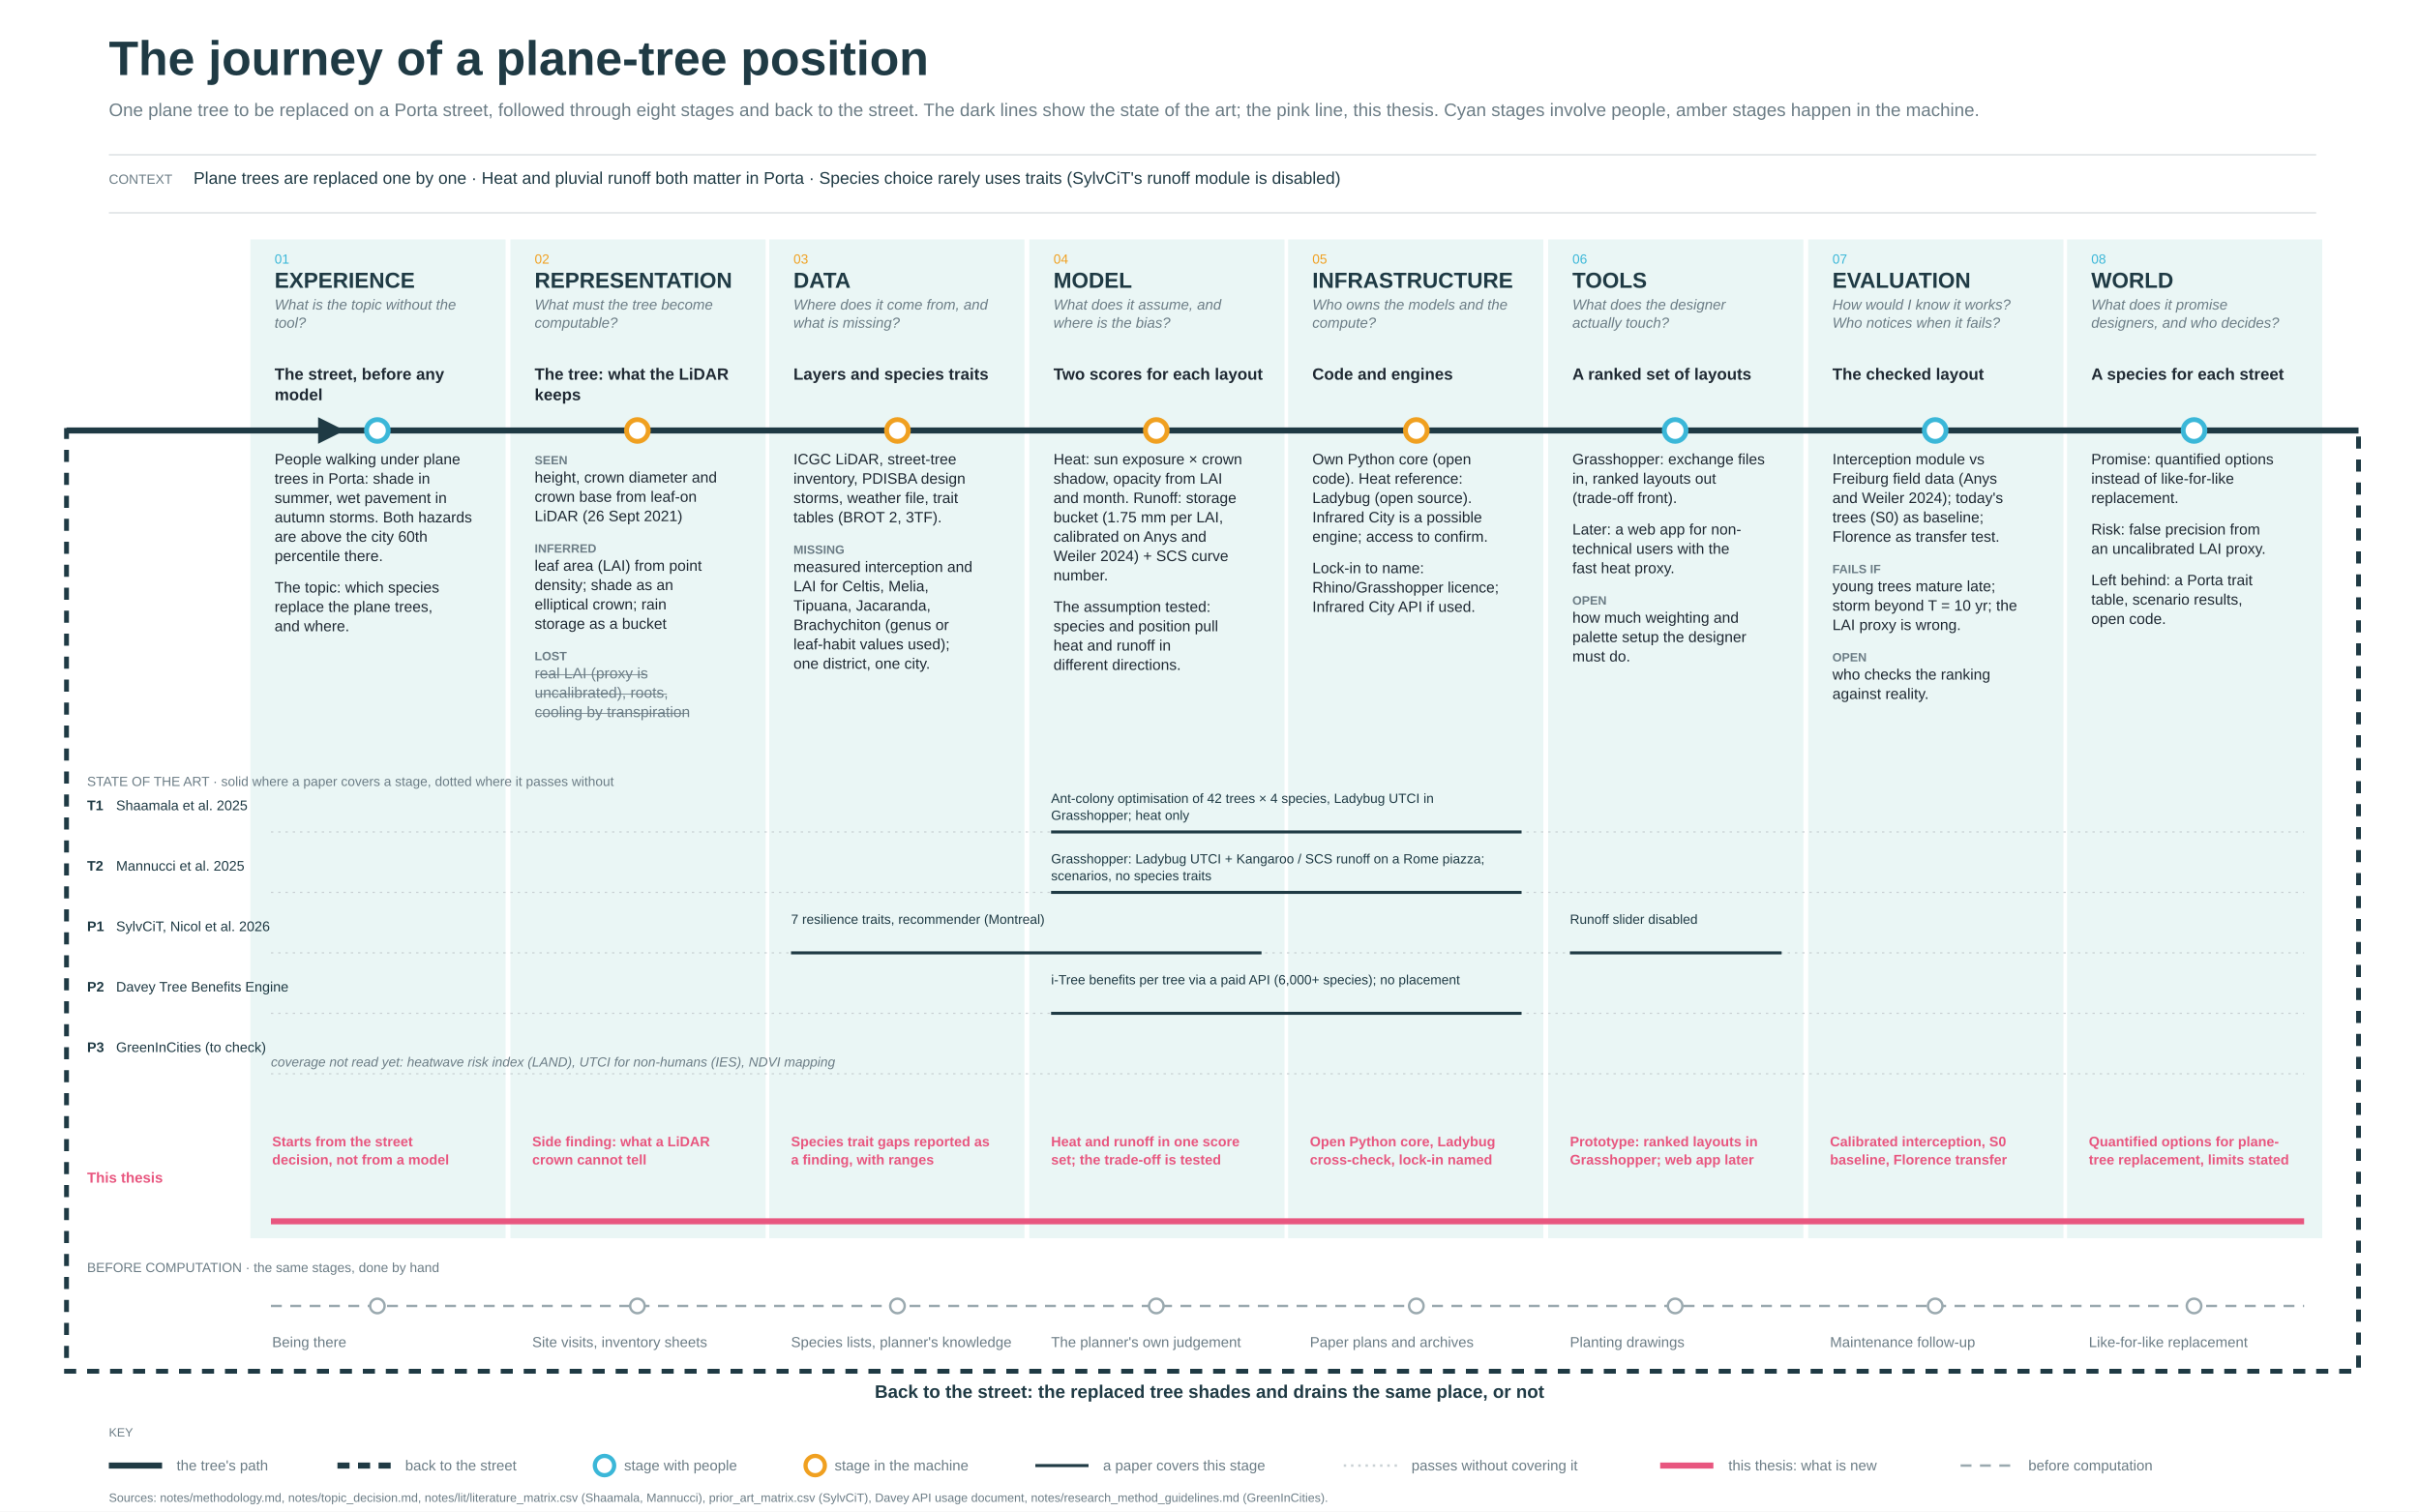
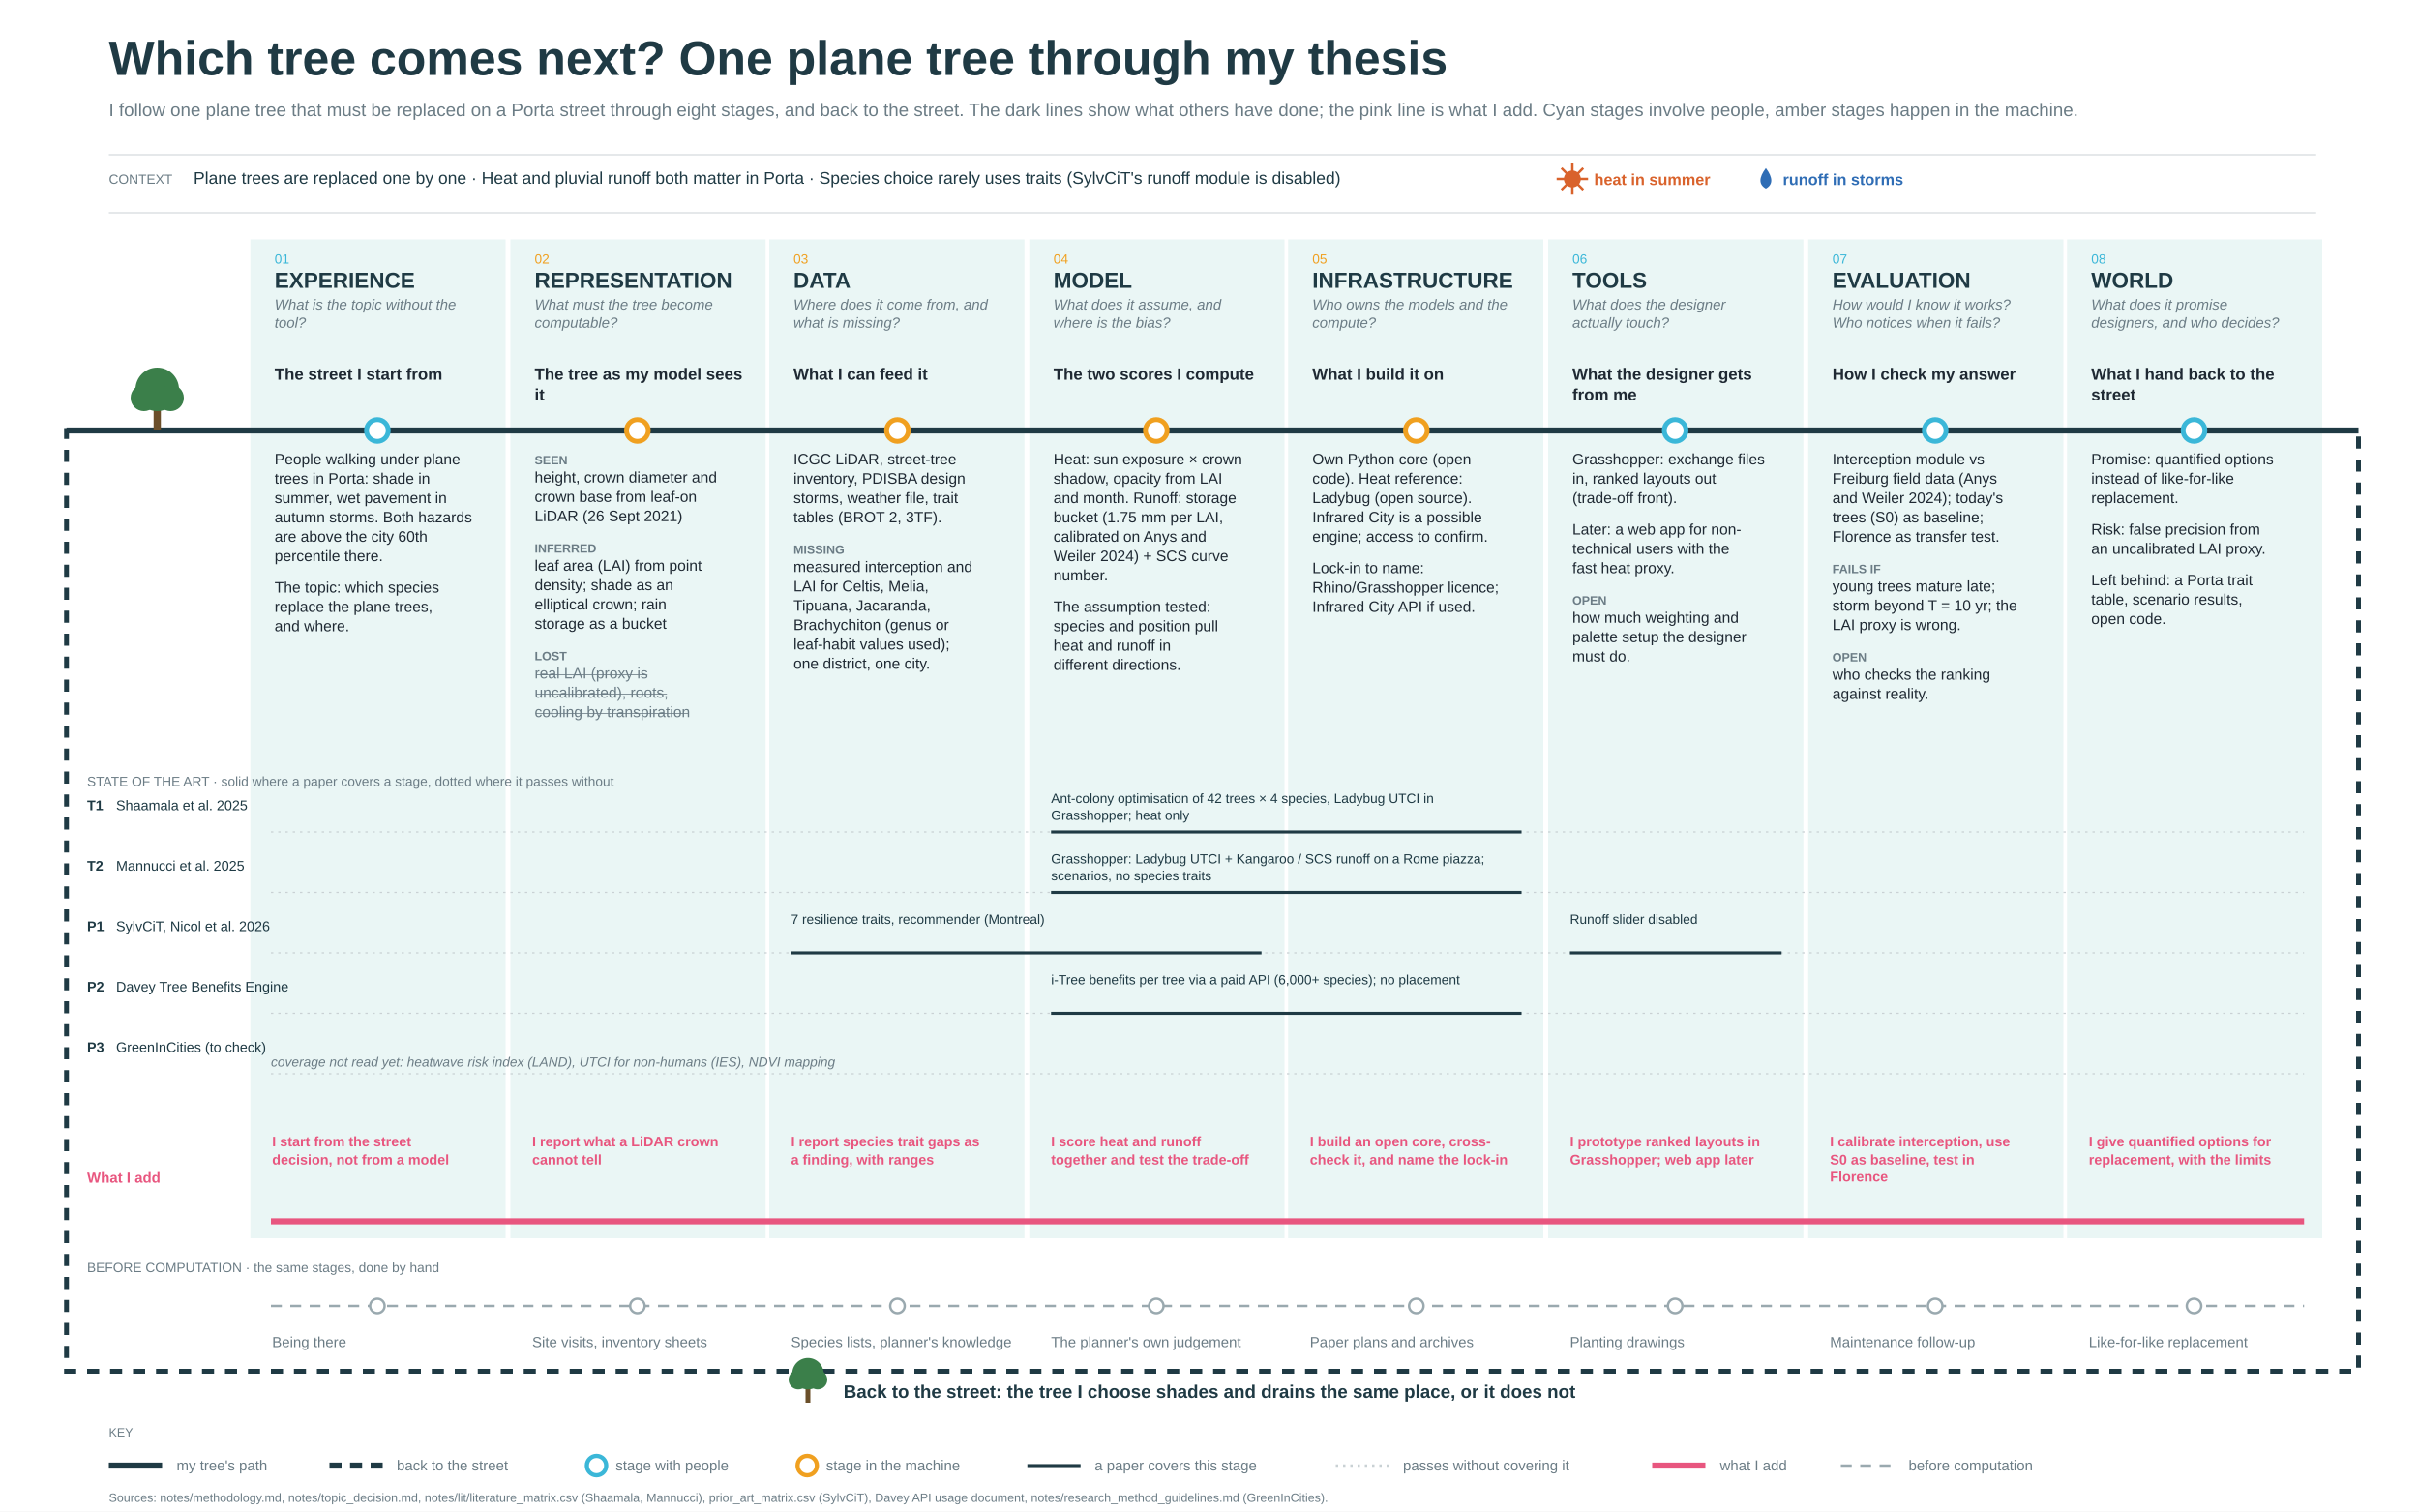
<svg xmlns="http://www.w3.org/2000/svg" width="2000" height="1250" viewBox="0 0 2000 1250" font-family="Arial, Helvetica, sans-serif">
  <rect width="2000" height="1250" fill="#fff" />
-   <text x="90" y="62" font-size="40" fill="#1F3A44" font-weight="bold" text-anchor="start">The journey of a plane-tree position</text>
-   <text x="90" y="96" font-size="15" fill="#6B7C85" font-weight="normal" text-anchor="start">One plane tree to be replaced on a Porta street, followed through eight stages and back to the street. The dark lines show the state of the art; the pink line, this thesis. Cyan stages involve people, amber stages happen in the machine.</text>
+   <text x="90" y="62" font-size="40" fill="#1F3A44" font-weight="bold" text-anchor="start">Which tree comes next? One plane tree through my thesis</text>
+   <text x="90" y="96" font-size="15" fill="#6B7C85" font-weight="normal" text-anchor="start">I follow one plane tree that must be replaced on a Porta street through eight stages, and back to the street. The dark lines show what others have done; the pink line is what I add. Cyan stages involve people, amber stages happen in the machine.</text>
  <line x1="90" y1="128" x2="1915" y2="128" stroke="#D5DBDE" />
  <text x="90" y="152" font-size="11" fill="#6B7C85" font-weight="normal" text-anchor="start">CONTEXT</text>
  <text x="160" y="152" font-size="14" fill="#1F3A44" font-weight="normal" text-anchor="start">Plane trees are replaced one by one · Heat and pluvial runoff both matter in Porta · Species choice rarely uses traits (SylvCiT's runoff module is disabled)</text>
+   <line x1="1300" y1="148" x2="1313" y2="148" stroke="#D9622B" stroke-width="2" />
+   <line x1="1300" y1="148" x2="1287" y2="148" stroke="#D9622B" stroke-width="2" />
+   <line x1="1300" y1="148" x2="1300" y2="161" stroke="#D9622B" stroke-width="2" />
+   <line x1="1300" y1="148" x2="1300" y2="135" stroke="#D9622B" stroke-width="2" />
+   <line x1="1300" y1="148" x2="1309" y2="157" stroke="#D9622B" stroke-width="2" />
+   <line x1="1300" y1="148" x2="1291" y2="139" stroke="#D9622B" stroke-width="2" />
+   <line x1="1300" y1="148" x2="1309" y2="139" stroke="#D9622B" stroke-width="2" />
+   <line x1="1300" y1="148" x2="1291" y2="157" stroke="#D9622B" stroke-width="2" />
+   <circle cx="1300" cy="148" r="7" fill="#D9622B" />
+   <text x="1318" y="153" font-size="13" fill="#D9622B" font-weight="bold" text-anchor="start">heat in summer</text>
+   <path d="M1460,139 q9,12 0,17 q-9,-5 0,-17 z" fill="#2F6DB5" />
+   <text x="1474" y="153" font-size="13" fill="#2F6DB5" font-weight="bold" text-anchor="start">runoff in storms</text>
  <line x1="90" y1="176" x2="1915" y2="176" stroke="#D5DBDE" />
  <rect x="207" y="198" width="211" height="826" fill="#EAF6F5" />
  <text x="227" y="218" font-size="11" fill="#3BB7D8" font-weight="normal" text-anchor="start">01</text>
  <text x="227" y="238" font-size="18" fill="#1F3A44" font-weight="bold" text-anchor="start">EXPERIENCE</text>
  <text x="227" y="256" font-size="12" fill="#6B7C85" font-weight="normal" text-anchor="start" font-style="italic">What is the topic without the</text>
  <text x="227" y="271" font-size="12" fill="#6B7C85" font-weight="normal" text-anchor="start" font-style="italic">tool?</text>
-   <text x="227" y="314" font-size="13.5" fill="#1F2933" font-weight="bold" text-anchor="start">The street, before any</text>
-   <text x="227" y="331" font-size="13.5" fill="#1F2933" font-weight="bold" text-anchor="start">model</text>
+   <text x="227" y="314" font-size="13.5" fill="#1F2933" font-weight="bold" text-anchor="start">The street I start from</text>
  <text x="227" y="384" font-size="12.5" fill="#1F2933" font-weight="normal" text-anchor="start">People walking under plane</text>
  <text x="227" y="400" font-size="12.5" fill="#1F2933" font-weight="normal" text-anchor="start">trees in Porta: shade in</text>
  <text x="227" y="416" font-size="12.5" fill="#1F2933" font-weight="normal" text-anchor="start">summer, wet pavement in</text>
  <text x="227" y="432" font-size="12.5" fill="#1F2933" font-weight="normal" text-anchor="start">autumn storms. Both hazards</text>
  <text x="227" y="448" font-size="12.5" fill="#1F2933" font-weight="normal" text-anchor="start">are above the city 60th</text>
  <text x="227" y="464" font-size="12.5" fill="#1F2933" font-weight="normal" text-anchor="start">percentile there.</text>
  <text x="227" y="490" font-size="12.5" fill="#1F2933" font-weight="normal" text-anchor="start">The topic: which species</text>
  <text x="227" y="506" font-size="12.5" fill="#1F2933" font-weight="normal" text-anchor="start">replace the plane trees,</text>
  <text x="227" y="522" font-size="12.5" fill="#1F2933" font-weight="normal" text-anchor="start">and where.</text>
  <rect x="422" y="198" width="211" height="826" fill="#EAF6F5" />
  <text x="442" y="218" font-size="11" fill="#F0A020" font-weight="normal" text-anchor="start">02</text>
  <text x="442" y="238" font-size="18" fill="#1F3A44" font-weight="bold" text-anchor="start">REPRESENTATION</text>
  <text x="442" y="256" font-size="12" fill="#6B7C85" font-weight="normal" text-anchor="start" font-style="italic">What must the tree become</text>
  <text x="442" y="271" font-size="12" fill="#6B7C85" font-weight="normal" text-anchor="start" font-style="italic">computable?</text>
-   <text x="442" y="314" font-size="13.5" fill="#1F2933" font-weight="bold" text-anchor="start">The tree: what the LiDAR</text>
-   <text x="442" y="331" font-size="13.5" fill="#1F2933" font-weight="bold" text-anchor="start">keeps</text>
+   <text x="442" y="314" font-size="13.5" fill="#1F2933" font-weight="bold" text-anchor="start">The tree as my model sees</text>
+   <text x="442" y="331" font-size="13.5" fill="#1F2933" font-weight="bold" text-anchor="start">it</text>
  <text x="442" y="384" font-size="10" fill="#6B7C85" font-weight="bold" text-anchor="start">SEEN</text>
  <text x="442" y="399" font-size="12.5" fill="#1F2933" font-weight="normal" text-anchor="start">height, crown diameter and</text>
  <text x="442" y="415" font-size="12.5" fill="#1F2933" font-weight="normal" text-anchor="start">crown base from leaf-on</text>
  <text x="442" y="431" font-size="12.5" fill="#1F2933" font-weight="normal" text-anchor="start">LiDAR (26 Sept 2021)</text>
  <text x="442" y="457" font-size="10" fill="#6B7C85" font-weight="bold" text-anchor="start">INFERRED</text>
  <text x="442" y="472" font-size="12.5" fill="#1F2933" font-weight="normal" text-anchor="start">leaf area (LAI) from point</text>
  <text x="442" y="488" font-size="12.5" fill="#1F2933" font-weight="normal" text-anchor="start">density; shade as an</text>
  <text x="442" y="504" font-size="12.5" fill="#1F2933" font-weight="normal" text-anchor="start">elliptical crown; rain</text>
  <text x="442" y="520" font-size="12.5" fill="#1F2933" font-weight="normal" text-anchor="start">storage as a bucket</text>
  <text x="442" y="546" font-size="10" fill="#6B7C85" font-weight="bold" text-anchor="start">LOST</text>
  <text text-decoration="line-through" x="442" y="561" font-size="12.5" fill="#6B7C85" font-weight="normal" text-anchor="start">real LAI (proxy is</text>
  <text text-decoration="line-through" x="442" y="577" font-size="12.5" fill="#6B7C85" font-weight="normal" text-anchor="start">uncalibrated), roots,</text>
  <text text-decoration="line-through" x="442" y="593" font-size="12.5" fill="#6B7C85" font-weight="normal" text-anchor="start">cooling by transpiration</text>
  <rect x="636" y="198" width="211" height="826" fill="#EAF6F5" />
  <text x="656" y="218" font-size="11" fill="#F0A020" font-weight="normal" text-anchor="start">03</text>
  <text x="656" y="238" font-size="18" fill="#1F3A44" font-weight="bold" text-anchor="start">DATA</text>
  <text x="656" y="256" font-size="12" fill="#6B7C85" font-weight="normal" text-anchor="start" font-style="italic">Where does it come from, and</text>
  <text x="656" y="271" font-size="12" fill="#6B7C85" font-weight="normal" text-anchor="start" font-style="italic">what is missing?</text>
-   <text x="656" y="314" font-size="13.5" fill="#1F2933" font-weight="bold" text-anchor="start">Layers and species traits</text>
+   <text x="656" y="314" font-size="13.5" fill="#1F2933" font-weight="bold" text-anchor="start">What I can feed it</text>
  <text x="656" y="384" font-size="12.5" fill="#1F2933" font-weight="normal" text-anchor="start">ICGC LiDAR, street-tree</text>
  <text x="656" y="400" font-size="12.5" fill="#1F2933" font-weight="normal" text-anchor="start">inventory, PDISBA design</text>
  <text x="656" y="416" font-size="12.5" fill="#1F2933" font-weight="normal" text-anchor="start">storms, weather file, trait</text>
  <text x="656" y="432" font-size="12.5" fill="#1F2933" font-weight="normal" text-anchor="start">tables (BROT 2, 3TF).</text>
  <text x="656" y="458" font-size="10" fill="#6B7C85" font-weight="bold" text-anchor="start">MISSING</text>
  <text x="656" y="473" font-size="12.5" fill="#1F2933" font-weight="normal" text-anchor="start">measured interception and</text>
  <text x="656" y="489" font-size="12.5" fill="#1F2933" font-weight="normal" text-anchor="start">LAI for Celtis, Melia,</text>
  <text x="656" y="505" font-size="12.5" fill="#1F2933" font-weight="normal" text-anchor="start">Tipuana, Jacaranda,</text>
  <text x="656" y="521" font-size="12.5" fill="#1F2933" font-weight="normal" text-anchor="start">Brachychiton (genus or</text>
  <text x="656" y="537" font-size="12.5" fill="#1F2933" font-weight="normal" text-anchor="start">leaf-habit values used);</text>
  <text x="656" y="553" font-size="12.5" fill="#1F2933" font-weight="normal" text-anchor="start">one district, one city.</text>
  <rect x="851" y="198" width="211" height="826" fill="#EAF6F5" />
  <text x="871" y="218" font-size="11" fill="#F0A020" font-weight="normal" text-anchor="start">04</text>
  <text x="871" y="238" font-size="18" fill="#1F3A44" font-weight="bold" text-anchor="start">MODEL</text>
  <text x="871" y="256" font-size="12" fill="#6B7C85" font-weight="normal" text-anchor="start" font-style="italic">What does it assume, and</text>
  <text x="871" y="271" font-size="12" fill="#6B7C85" font-weight="normal" text-anchor="start" font-style="italic">where is the bias?</text>
-   <text x="871" y="314" font-size="13.5" fill="#1F2933" font-weight="bold" text-anchor="start">Two scores for each layout</text>
+   <text x="871" y="314" font-size="13.5" fill="#1F2933" font-weight="bold" text-anchor="start">The two scores I compute</text>
  <text x="871" y="384" font-size="12.5" fill="#1F2933" font-weight="normal" text-anchor="start">Heat: sun exposure × crown</text>
  <text x="871" y="400" font-size="12.5" fill="#1F2933" font-weight="normal" text-anchor="start">shadow, opacity from LAI</text>
  <text x="871" y="416" font-size="12.5" fill="#1F2933" font-weight="normal" text-anchor="start">and month. Runoff: storage</text>
  <text x="871" y="432" font-size="12.5" fill="#1F2933" font-weight="normal" text-anchor="start">bucket (1.75 mm per LAI,</text>
  <text x="871" y="448" font-size="12.5" fill="#1F2933" font-weight="normal" text-anchor="start">calibrated on Anys and</text>
  <text x="871" y="464" font-size="12.5" fill="#1F2933" font-weight="normal" text-anchor="start">Weiler 2024) + SCS curve</text>
  <text x="871" y="480" font-size="12.5" fill="#1F2933" font-weight="normal" text-anchor="start">number.</text>
  <text x="871" y="506" font-size="12.5" fill="#1F2933" font-weight="normal" text-anchor="start">The assumption tested:</text>
  <text x="871" y="522" font-size="12.5" fill="#1F2933" font-weight="normal" text-anchor="start">species and position pull</text>
  <text x="871" y="538" font-size="12.5" fill="#1F2933" font-weight="normal" text-anchor="start">heat and runoff in</text>
  <text x="871" y="554" font-size="12.5" fill="#1F2933" font-weight="normal" text-anchor="start">different directions.</text>
  <rect x="1065" y="198" width="211" height="826" fill="#EAF6F5" />
  <text x="1085" y="218" font-size="11" fill="#F0A020" font-weight="normal" text-anchor="start">05</text>
  <text x="1085" y="238" font-size="18" fill="#1F3A44" font-weight="bold" text-anchor="start">INFRASTRUCTURE</text>
  <text x="1085" y="256" font-size="12" fill="#6B7C85" font-weight="normal" text-anchor="start" font-style="italic">Who owns the models and the</text>
  <text x="1085" y="271" font-size="12" fill="#6B7C85" font-weight="normal" text-anchor="start" font-style="italic">compute?</text>
-   <text x="1085" y="314" font-size="13.5" fill="#1F2933" font-weight="bold" text-anchor="start">Code and engines</text>
+   <text x="1085" y="314" font-size="13.5" fill="#1F2933" font-weight="bold" text-anchor="start">What I build it on</text>
  <text x="1085" y="384" font-size="12.5" fill="#1F2933" font-weight="normal" text-anchor="start">Own Python core (open</text>
  <text x="1085" y="400" font-size="12.5" fill="#1F2933" font-weight="normal" text-anchor="start">code). Heat reference:</text>
  <text x="1085" y="416" font-size="12.5" fill="#1F2933" font-weight="normal" text-anchor="start">Ladybug (open source).</text>
  <text x="1085" y="432" font-size="12.5" fill="#1F2933" font-weight="normal" text-anchor="start">Infrared City is a possible</text>
  <text x="1085" y="448" font-size="12.5" fill="#1F2933" font-weight="normal" text-anchor="start">engine; access to confirm.</text>
  <text x="1085" y="474" font-size="12.5" fill="#1F2933" font-weight="normal" text-anchor="start">Lock-in to name:</text>
  <text x="1085" y="490" font-size="12.5" fill="#1F2933" font-weight="normal" text-anchor="start">Rhino/Grasshopper licence;</text>
  <text x="1085" y="506" font-size="12.5" fill="#1F2933" font-weight="normal" text-anchor="start">Infrared City API if used.</text>
  <rect x="1280" y="198" width="211" height="826" fill="#EAF6F5" />
  <text x="1300" y="218" font-size="11" fill="#3BB7D8" font-weight="normal" text-anchor="start">06</text>
  <text x="1300" y="238" font-size="18" fill="#1F3A44" font-weight="bold" text-anchor="start">TOOLS</text>
  <text x="1300" y="256" font-size="12" fill="#6B7C85" font-weight="normal" text-anchor="start" font-style="italic">What does the designer</text>
  <text x="1300" y="271" font-size="12" fill="#6B7C85" font-weight="normal" text-anchor="start" font-style="italic">actually touch?</text>
-   <text x="1300" y="314" font-size="13.5" fill="#1F2933" font-weight="bold" text-anchor="start">A ranked set of layouts</text>
+   <text x="1300" y="314" font-size="13.5" fill="#1F2933" font-weight="bold" text-anchor="start">What the designer gets</text>
+   <text x="1300" y="331" font-size="13.5" fill="#1F2933" font-weight="bold" text-anchor="start">from me</text>
  <text x="1300" y="384" font-size="12.5" fill="#1F2933" font-weight="normal" text-anchor="start">Grasshopper: exchange files</text>
  <text x="1300" y="400" font-size="12.5" fill="#1F2933" font-weight="normal" text-anchor="start">in, ranked layouts out</text>
  <text x="1300" y="416" font-size="12.5" fill="#1F2933" font-weight="normal" text-anchor="start">(trade-off front).</text>
  <text x="1300" y="442" font-size="12.5" fill="#1F2933" font-weight="normal" text-anchor="start">Later: a web app for non-</text>
  <text x="1300" y="458" font-size="12.5" fill="#1F2933" font-weight="normal" text-anchor="start">technical users with the</text>
  <text x="1300" y="474" font-size="12.5" fill="#1F2933" font-weight="normal" text-anchor="start">fast heat proxy.</text>
  <text x="1300" y="500" font-size="10" fill="#6B7C85" font-weight="bold" text-anchor="start">OPEN</text>
  <text x="1300" y="515" font-size="12.5" fill="#1F2933" font-weight="normal" text-anchor="start">how much weighting and</text>
  <text x="1300" y="531" font-size="12.5" fill="#1F2933" font-weight="normal" text-anchor="start">palette setup the designer</text>
  <text x="1300" y="547" font-size="12.5" fill="#1F2933" font-weight="normal" text-anchor="start">must do.</text>
  <rect x="1495" y="198" width="211" height="826" fill="#EAF6F5" />
  <text x="1515" y="218" font-size="11" fill="#3BB7D8" font-weight="normal" text-anchor="start">07</text>
  <text x="1515" y="238" font-size="18" fill="#1F3A44" font-weight="bold" text-anchor="start">EVALUATION</text>
  <text x="1515" y="256" font-size="12" fill="#6B7C85" font-weight="normal" text-anchor="start" font-style="italic">How would I know it works?</text>
  <text x="1515" y="271" font-size="12" fill="#6B7C85" font-weight="normal" text-anchor="start" font-style="italic">Who notices when it fails?</text>
-   <text x="1515" y="314" font-size="13.5" fill="#1F2933" font-weight="bold" text-anchor="start">The checked layout</text>
+   <text x="1515" y="314" font-size="13.5" fill="#1F2933" font-weight="bold" text-anchor="start">How I check my answer</text>
  <text x="1515" y="384" font-size="12.5" fill="#1F2933" font-weight="normal" text-anchor="start">Interception module vs</text>
  <text x="1515" y="400" font-size="12.5" fill="#1F2933" font-weight="normal" text-anchor="start">Freiburg field data (Anys</text>
  <text x="1515" y="416" font-size="12.5" fill="#1F2933" font-weight="normal" text-anchor="start">and Weiler 2024); today's</text>
  <text x="1515" y="432" font-size="12.5" fill="#1F2933" font-weight="normal" text-anchor="start">trees (S0) as baseline;</text>
  <text x="1515" y="448" font-size="12.5" fill="#1F2933" font-weight="normal" text-anchor="start">Florence as transfer test.</text>
  <text x="1515" y="474" font-size="10" fill="#6B7C85" font-weight="bold" text-anchor="start">FAILS IF</text>
  <text x="1515" y="489" font-size="12.5" fill="#1F2933" font-weight="normal" text-anchor="start">young trees mature late;</text>
  <text x="1515" y="505" font-size="12.5" fill="#1F2933" font-weight="normal" text-anchor="start">storm beyond T = 10 yr; the</text>
  <text x="1515" y="521" font-size="12.5" fill="#1F2933" font-weight="normal" text-anchor="start">LAI proxy is wrong.</text>
  <text x="1515" y="547" font-size="10" fill="#6B7C85" font-weight="bold" text-anchor="start">OPEN</text>
  <text x="1515" y="562" font-size="12.5" fill="#1F2933" font-weight="normal" text-anchor="start">who checks the ranking</text>
  <text x="1515" y="578" font-size="12.5" fill="#1F2933" font-weight="normal" text-anchor="start">against reality.</text>
  <rect x="1709" y="198" width="211" height="826" fill="#EAF6F5" />
  <text x="1729" y="218" font-size="11" fill="#3BB7D8" font-weight="normal" text-anchor="start">08</text>
  <text x="1729" y="238" font-size="18" fill="#1F3A44" font-weight="bold" text-anchor="start">WORLD</text>
  <text x="1729" y="256" font-size="12" fill="#6B7C85" font-weight="normal" text-anchor="start" font-style="italic">What does it promise</text>
  <text x="1729" y="271" font-size="12" fill="#6B7C85" font-weight="normal" text-anchor="start" font-style="italic">designers, and who decides?</text>
-   <text x="1729" y="314" font-size="13.5" fill="#1F2933" font-weight="bold" text-anchor="start">A species for each street</text>
+   <text x="1729" y="314" font-size="13.5" fill="#1F2933" font-weight="bold" text-anchor="start">What I hand back to the</text>
+   <text x="1729" y="331" font-size="13.5" fill="#1F2933" font-weight="bold" text-anchor="start">street</text>
  <text x="1729" y="384" font-size="12.5" fill="#1F2933" font-weight="normal" text-anchor="start">Promise: quantified options</text>
  <text x="1729" y="400" font-size="12.5" fill="#1F2933" font-weight="normal" text-anchor="start">instead of like-for-like</text>
  <text x="1729" y="416" font-size="12.5" fill="#1F2933" font-weight="normal" text-anchor="start">replacement.</text>
  <text x="1729" y="442" font-size="12.5" fill="#1F2933" font-weight="normal" text-anchor="start">Risk: false precision from</text>
  <text x="1729" y="458" font-size="12.5" fill="#1F2933" font-weight="normal" text-anchor="start">an uncalibrated LAI proxy.</text>
  <text x="1729" y="484" font-size="12.5" fill="#1F2933" font-weight="normal" text-anchor="start">Left behind: a Porta trait</text>
  <text x="1729" y="500" font-size="12.5" fill="#1F2933" font-weight="normal" text-anchor="start">table, scenario results,</text>
  <text x="1729" y="516" font-size="12.5" fill="#1F2933" font-weight="normal" text-anchor="start">open code.</text>
  <rect x="55" y="356" width="1895" height="778" fill="none" stroke="#1F3A44" stroke-width="4" stroke-dasharray="10 9" />
  <line x1="55" y1="356" x2="1950" y2="356" stroke="#1F3A44" stroke-width="5" />
-   <path d="M285,356 l-22,-11 v22 z" fill="#1F3A44" />
+   <rect x="127" y="336" width="6" height="20" fill="#6B4F2A" />
+   <circle cx="130" cy="322" r="18" fill="#3B7F4A" />
+   <circle cx="119" cy="329" r="11" fill="#3B7F4A" />
+   <circle cx="141" cy="329" r="11" fill="#3B7F4A" />
  <circle cx="312" cy="356" r="9" fill="#fff" stroke="#3BB7D8" stroke-width="4" />
  <circle cx="527" cy="356" r="9" fill="#fff" stroke="#F0A020" stroke-width="4" />
  <circle cx="742" cy="356" r="9" fill="#fff" stroke="#F0A020" stroke-width="4" />
  <circle cx="956" cy="356" r="9" fill="#fff" stroke="#F0A020" stroke-width="4" />
  <circle cx="1171" cy="356" r="9" fill="#fff" stroke="#F0A020" stroke-width="4" />
  <circle cx="1385" cy="356" r="9" fill="#fff" stroke="#3BB7D8" stroke-width="4" />
  <circle cx="1600" cy="356" r="9" fill="#fff" stroke="#3BB7D8" stroke-width="4" />
  <circle cx="1814" cy="356" r="9" fill="#fff" stroke="#3BB7D8" stroke-width="4" />
  <text x="72" y="650" font-size="11" fill="#6B7C85" font-weight="normal" text-anchor="start">STATE OF THE ART · solid where a paper covers a stage, dotted where it passes without</text>
  <text x="72" y="670" font-size="11.5" fill="#1F3A44" font-weight="bold" text-anchor="start">T1</text>
  <text x="96" y="670" font-size="11.5" fill="#1F3A44" font-weight="normal" text-anchor="start">Shaamala et al. 2025</text>
  <line x1="224" y1="688" x2="1905" y2="688" stroke="#C9D1D4" stroke-dasharray="2 4" />
  <line x1="869" y1="688" x2="1258" y2="688" stroke="#1F3A44" stroke-width="2.5" />
  <text x="869" y="664" font-size="11" fill="#1F3A44" font-weight="normal" text-anchor="start">Ant-colony optimisation of 42 trees × 4 species, Ladybug UTCI in</text>
  <text x="869" y="678" font-size="11" fill="#1F3A44" font-weight="normal" text-anchor="start">Grasshopper; heat only</text>
  <text x="72" y="720" font-size="11.5" fill="#1F3A44" font-weight="bold" text-anchor="start">T2</text>
  <text x="96" y="720" font-size="11.5" fill="#1F3A44" font-weight="normal" text-anchor="start">Mannucci et al. 2025</text>
  <line x1="224" y1="738" x2="1905" y2="738" stroke="#C9D1D4" stroke-dasharray="2 4" />
  <line x1="869" y1="738" x2="1258" y2="738" stroke="#1F3A44" stroke-width="2.5" />
  <text x="869" y="714" font-size="11" fill="#1F3A44" font-weight="normal" text-anchor="start">Grasshopper: Ladybug UTCI + Kangaroo / SCS runoff on a Rome piazza;</text>
  <text x="869" y="728" font-size="11" fill="#1F3A44" font-weight="normal" text-anchor="start">scenarios, no species traits</text>
  <text x="72" y="770" font-size="11.5" fill="#1F3A44" font-weight="bold" text-anchor="start">P1</text>
  <text x="96" y="770" font-size="11.5" fill="#1F3A44" font-weight="normal" text-anchor="start">SylvCiT, Nicol et al. 2026</text>
  <line x1="224" y1="788" x2="1905" y2="788" stroke="#C9D1D4" stroke-dasharray="2 4" />
  <line x1="654" y1="788" x2="1043" y2="788" stroke="#1F3A44" stroke-width="2.5" />
  <text x="654" y="764" font-size="11" fill="#1F3A44" font-weight="normal" text-anchor="start">7 resilience traits, recommender (Montreal)</text>
  <line x1="1298" y1="788" x2="1473" y2="788" stroke="#1F3A44" stroke-width="2.5" />
  <text x="1298" y="764" font-size="11" fill="#1F3A44" font-weight="normal" text-anchor="start">Runoff slider disabled</text>
  <text x="72" y="820" font-size="11.5" fill="#1F3A44" font-weight="bold" text-anchor="start">P2</text>
  <text x="96" y="820" font-size="11.5" fill="#1F3A44" font-weight="normal" text-anchor="start">Davey Tree Benefits Engine</text>
  <line x1="224" y1="838" x2="1905" y2="838" stroke="#C9D1D4" stroke-dasharray="2 4" />
  <line x1="869" y1="838" x2="1258" y2="838" stroke="#1F3A44" stroke-width="2.5" />
  <text x="869" y="814" font-size="11" fill="#1F3A44" font-weight="normal" text-anchor="start">i-Tree benefits per tree via a paid API (6,000+ species); no placement</text>
  <text x="72" y="870" font-size="11.5" fill="#1F3A44" font-weight="bold" text-anchor="start">P3</text>
  <text x="96" y="870" font-size="11.5" fill="#1F3A44" font-weight="normal" text-anchor="start">GreenInCities (to check)</text>
  <line x1="224" y1="888" x2="1905" y2="888" stroke="#C9D1D4" stroke-dasharray="2 4" />
  <text x="224" y="882" font-size="11" fill="#6B7C85" font-weight="normal" text-anchor="start" font-style="italic">coverage not read yet: heatwave risk index (LAND), UTCI for non-humans (IES), NDVI mapping</text>
-   <text x="72" y="978" font-size="12" fill="#E8567F" font-weight="bold" text-anchor="start">This thesis</text>
-   <text x="225" y="948" font-size="11.5" fill="#E8567F" font-weight="bold" text-anchor="start">Starts from the street</text>
+   <text x="72" y="978" font-size="12" fill="#E8567F" font-weight="bold" text-anchor="start">What I add</text>
+   <text x="225" y="948" font-size="11.5" fill="#E8567F" font-weight="bold" text-anchor="start">I start from the street</text>
  <text x="225" y="963" font-size="11.5" fill="#E8567F" font-weight="bold" text-anchor="start">decision, not from a model</text>
-   <text x="440" y="948" font-size="11.5" fill="#E8567F" font-weight="bold" text-anchor="start">Side finding: what a LiDAR</text>
-   <text x="440" y="963" font-size="11.5" fill="#E8567F" font-weight="bold" text-anchor="start">crown cannot tell</text>
-   <text x="654" y="948" font-size="11.5" fill="#E8567F" font-weight="bold" text-anchor="start">Species trait gaps reported as</text>
+   <text x="440" y="948" font-size="11.5" fill="#E8567F" font-weight="bold" text-anchor="start">I report what a LiDAR crown</text>
+   <text x="440" y="963" font-size="11.5" fill="#E8567F" font-weight="bold" text-anchor="start">cannot tell</text>
+   <text x="654" y="948" font-size="11.5" fill="#E8567F" font-weight="bold" text-anchor="start">I report species trait gaps as</text>
  <text x="654" y="963" font-size="11.5" fill="#E8567F" font-weight="bold" text-anchor="start">a finding, with ranges</text>
-   <text x="869" y="948" font-size="11.5" fill="#E8567F" font-weight="bold" text-anchor="start">Heat and runoff in one score</text>
-   <text x="869" y="963" font-size="11.5" fill="#E8567F" font-weight="bold" text-anchor="start">set; the trade-off is tested</text>
-   <text x="1083" y="948" font-size="11.5" fill="#E8567F" font-weight="bold" text-anchor="start">Open Python core, Ladybug</text>
-   <text x="1083" y="963" font-size="11.5" fill="#E8567F" font-weight="bold" text-anchor="start">cross-check, lock-in named</text>
-   <text x="1298" y="948" font-size="11.5" fill="#E8567F" font-weight="bold" text-anchor="start">Prototype: ranked layouts in</text>
+   <text x="869" y="948" font-size="11.5" fill="#E8567F" font-weight="bold" text-anchor="start">I score heat and runoff</text>
+   <text x="869" y="963" font-size="11.5" fill="#E8567F" font-weight="bold" text-anchor="start">together and test the trade-off</text>
+   <text x="1083" y="948" font-size="11.5" fill="#E8567F" font-weight="bold" text-anchor="start">I build an open core, cross-</text>
+   <text x="1083" y="963" font-size="11.5" fill="#E8567F" font-weight="bold" text-anchor="start">check it, and name the lock-in</text>
+   <text x="1298" y="948" font-size="11.5" fill="#E8567F" font-weight="bold" text-anchor="start">I prototype ranked layouts in</text>
  <text x="1298" y="963" font-size="11.5" fill="#E8567F" font-weight="bold" text-anchor="start">Grasshopper; web app later</text>
-   <text x="1513" y="948" font-size="11.5" fill="#E8567F" font-weight="bold" text-anchor="start">Calibrated interception, S0</text>
-   <text x="1513" y="963" font-size="11.5" fill="#E8567F" font-weight="bold" text-anchor="start">baseline, Florence transfer</text>
-   <text x="1727" y="948" font-size="11.5" fill="#E8567F" font-weight="bold" text-anchor="start">Quantified options for plane-</text>
-   <text x="1727" y="963" font-size="11.5" fill="#E8567F" font-weight="bold" text-anchor="start">tree replacement, limits stated</text>
+   <text x="1513" y="948" font-size="11.5" fill="#E8567F" font-weight="bold" text-anchor="start">I calibrate interception, use</text>
+   <text x="1513" y="963" font-size="11.5" fill="#E8567F" font-weight="bold" text-anchor="start">S0 as baseline, test in</text>
+   <text x="1513" y="977" font-size="11.5" fill="#E8567F" font-weight="bold" text-anchor="start">Florence</text>
+   <text x="1727" y="948" font-size="11.5" fill="#E8567F" font-weight="bold" text-anchor="start">I give quantified options for</text>
+   <text x="1727" y="963" font-size="11.5" fill="#E8567F" font-weight="bold" text-anchor="start">replacement, with the limits</text>
  <line x1="224" y1="1010" x2="1905" y2="1010" stroke="#E8567F" stroke-width="5" />
  <text x="72" y="1052" font-size="11" fill="#6B7C85" font-weight="normal" text-anchor="start">BEFORE COMPUTATION · the same stages, done by hand</text>
  <line x1="224" y1="1080" x2="1905" y2="1080" stroke="#9AA9AF" stroke-width="2" stroke-dasharray="9 7" />
  <circle cx="312" cy="1080" r="6" fill="#fff" stroke="#9AA9AF" stroke-width="2" />
  <text x="225" y="1114" font-size="12" fill="#6B7C85" font-weight="normal" text-anchor="start">Being there</text>
  <circle cx="527" cy="1080" r="6" fill="#fff" stroke="#9AA9AF" stroke-width="2" />
  <text x="440" y="1114" font-size="12" fill="#6B7C85" font-weight="normal" text-anchor="start">Site visits, inventory sheets</text>
  <circle cx="742" cy="1080" r="6" fill="#fff" stroke="#9AA9AF" stroke-width="2" />
  <text x="654" y="1114" font-size="12" fill="#6B7C85" font-weight="normal" text-anchor="start">Species lists, planner's knowledge</text>
  <circle cx="956" cy="1080" r="6" fill="#fff" stroke="#9AA9AF" stroke-width="2" />
  <text x="869" y="1114" font-size="12" fill="#6B7C85" font-weight="normal" text-anchor="start">The planner's own judgement</text>
  <circle cx="1171" cy="1080" r="6" fill="#fff" stroke="#9AA9AF" stroke-width="2" />
  <text x="1083" y="1114" font-size="12" fill="#6B7C85" font-weight="normal" text-anchor="start">Paper plans and archives</text>
  <circle cx="1385" cy="1080" r="6" fill="#fff" stroke="#9AA9AF" stroke-width="2" />
  <text x="1298" y="1114" font-size="12" fill="#6B7C85" font-weight="normal" text-anchor="start">Planting drawings</text>
  <circle cx="1600" cy="1080" r="6" fill="#fff" stroke="#9AA9AF" stroke-width="2" />
  <text x="1513" y="1114" font-size="12" fill="#6B7C85" font-weight="normal" text-anchor="start">Maintenance follow-up</text>
  <circle cx="1814" cy="1080" r="6" fill="#fff" stroke="#9AA9AF" stroke-width="2" />
  <text x="1727" y="1114" font-size="12" fill="#6B7C85" font-weight="normal" text-anchor="start">Like-for-like replacement</text>
-   <text x="1000" y="1156" font-size="15" fill="#1F3A44" font-weight="bold" text-anchor="middle">Back to the street: the replaced tree shades and drains the same place, or not</text>
+   <text x="1000" y="1156" font-size="15" fill="#1F3A44" font-weight="bold" text-anchor="middle">Back to the street: the tree I choose shades and drains the same place, or it does not</text>
+   <rect x="666" y="1146" width="4" height="14" fill="#6B4F2A" />
+   <circle cx="668" cy="1136" r="13" fill="#3B7F4A" />
+   <circle cx="660" cy="1141" r="8" fill="#3B7F4A" />
+   <circle cx="676" cy="1141" r="8" fill="#3B7F4A" />
  <text x="90" y="1188" font-size="10" fill="#6B7C85" font-weight="normal" text-anchor="start">KEY</text>
  <line x1="90" y1="1212" x2="134" y2="1212" stroke="#1F3A44" stroke-width="5" />
-   <text x="146" y="1216" font-size="12" fill="#6B7C85" font-weight="normal" text-anchor="start">the tree's path</text>
-   <line x1="279.0" y1="1212" x2="323.0" y2="1212" stroke="#1F3A44" stroke-width="5" stroke-dasharray="10 7" />
-   <text x="335" y="1216" font-size="12" fill="#6B7C85" font-weight="normal" text-anchor="start">back to the street</text>
-   <circle cx="499.8" cy="1212" r="8" fill="#fff" stroke="#3BB7D8" stroke-width="3.5" />
-   <text x="516" y="1216" font-size="12" fill="#6B7C85" font-weight="normal" text-anchor="start">stage with people</text>
-   <circle cx="674.0" cy="1212" r="8" fill="#fff" stroke="#F0A020" stroke-width="3.5" />
-   <text x="690" y="1216" font-size="12" fill="#6B7C85" font-weight="normal" text-anchor="start">stage in the machine</text>
-   <line x1="856.0" y1="1212" x2="900.0" y2="1212" stroke="#1F3A44" stroke-width="2.5" />
-   <text x="912" y="1216" font-size="12" fill="#6B7C85" font-weight="normal" text-anchor="start">a paper covers this stage</text>
-   <line x1="1111.0" y1="1212" x2="1155.0" y2="1212" stroke="#C9D1D4" stroke-width="2" stroke-dasharray="2 4" />
-   <text x="1167" y="1216" font-size="12" fill="#6B7C85" font-weight="normal" text-anchor="start">passes without covering it</text>
-   <line x1="1372.6" y1="1212" x2="1416.6" y2="1212" stroke="#E8567F" stroke-width="5" />
-   <text x="1429" y="1216" font-size="12" fill="#6B7C85" font-weight="normal" text-anchor="start">this thesis: what is new</text>
-   <line x1="1621.0" y1="1212" x2="1665.0" y2="1212" stroke="#9AA9AF" stroke-width="2" stroke-dasharray="9 7" />
-   <text x="1677" y="1216" font-size="12" fill="#6B7C85" font-weight="normal" text-anchor="start">before computation</text>
+   <text x="146" y="1216" font-size="12" fill="#6B7C85" font-weight="normal" text-anchor="start">my tree's path</text>
+   <line x1="272.4" y1="1212" x2="316.4" y2="1212" stroke="#1F3A44" stroke-width="5" stroke-dasharray="10 7" />
+   <text x="328" y="1216" font-size="12" fill="#6B7C85" font-weight="normal" text-anchor="start">back to the street</text>
+   <circle cx="493.2" cy="1212" r="8" fill="#fff" stroke="#3BB7D8" stroke-width="3.5" />
+   <text x="509" y="1216" font-size="12" fill="#6B7C85" font-weight="normal" text-anchor="start">stage with people</text>
+   <circle cx="667.4" cy="1212" r="8" fill="#fff" stroke="#F0A020" stroke-width="3.5" />
+   <text x="683" y="1216" font-size="12" fill="#6B7C85" font-weight="normal" text-anchor="start">stage in the machine</text>
+   <line x1="849.4" y1="1212" x2="893.4" y2="1212" stroke="#1F3A44" stroke-width="2.5" />
+   <text x="905" y="1216" font-size="12" fill="#6B7C85" font-weight="normal" text-anchor="start">a paper covers this stage</text>
+   <line x1="1104.4" y1="1212" x2="1148.4" y2="1212" stroke="#C9D1D4" stroke-width="2" stroke-dasharray="2 4" />
+   <text x="1160" y="1216" font-size="12" fill="#6B7C85" font-weight="normal" text-anchor="start">passes without covering it</text>
+   <line x1="1366.0" y1="1212" x2="1410.0" y2="1212" stroke="#E8567F" stroke-width="5" />
+   <text x="1422" y="1216" font-size="12" fill="#6B7C85" font-weight="normal" text-anchor="start">what I add</text>
+   <line x1="1522.0" y1="1212" x2="1566.0" y2="1212" stroke="#9AA9AF" stroke-width="2" stroke-dasharray="9 7" />
+   <text x="1578" y="1216" font-size="12" fill="#6B7C85" font-weight="normal" text-anchor="start">before computation</text>
  <text x="90" y="1242" font-size="10" fill="#6B7C85" font-weight="normal" text-anchor="start">Sources: notes/methodology.md, notes/topic_decision.md, notes/lit/literature_matrix.csv (Shaamala, Mannucci), prior_art_matrix.csv (SylvCiT), Davey API usage document, notes/research_method_guidelines.md (GreenInCities).</text>
</svg>
